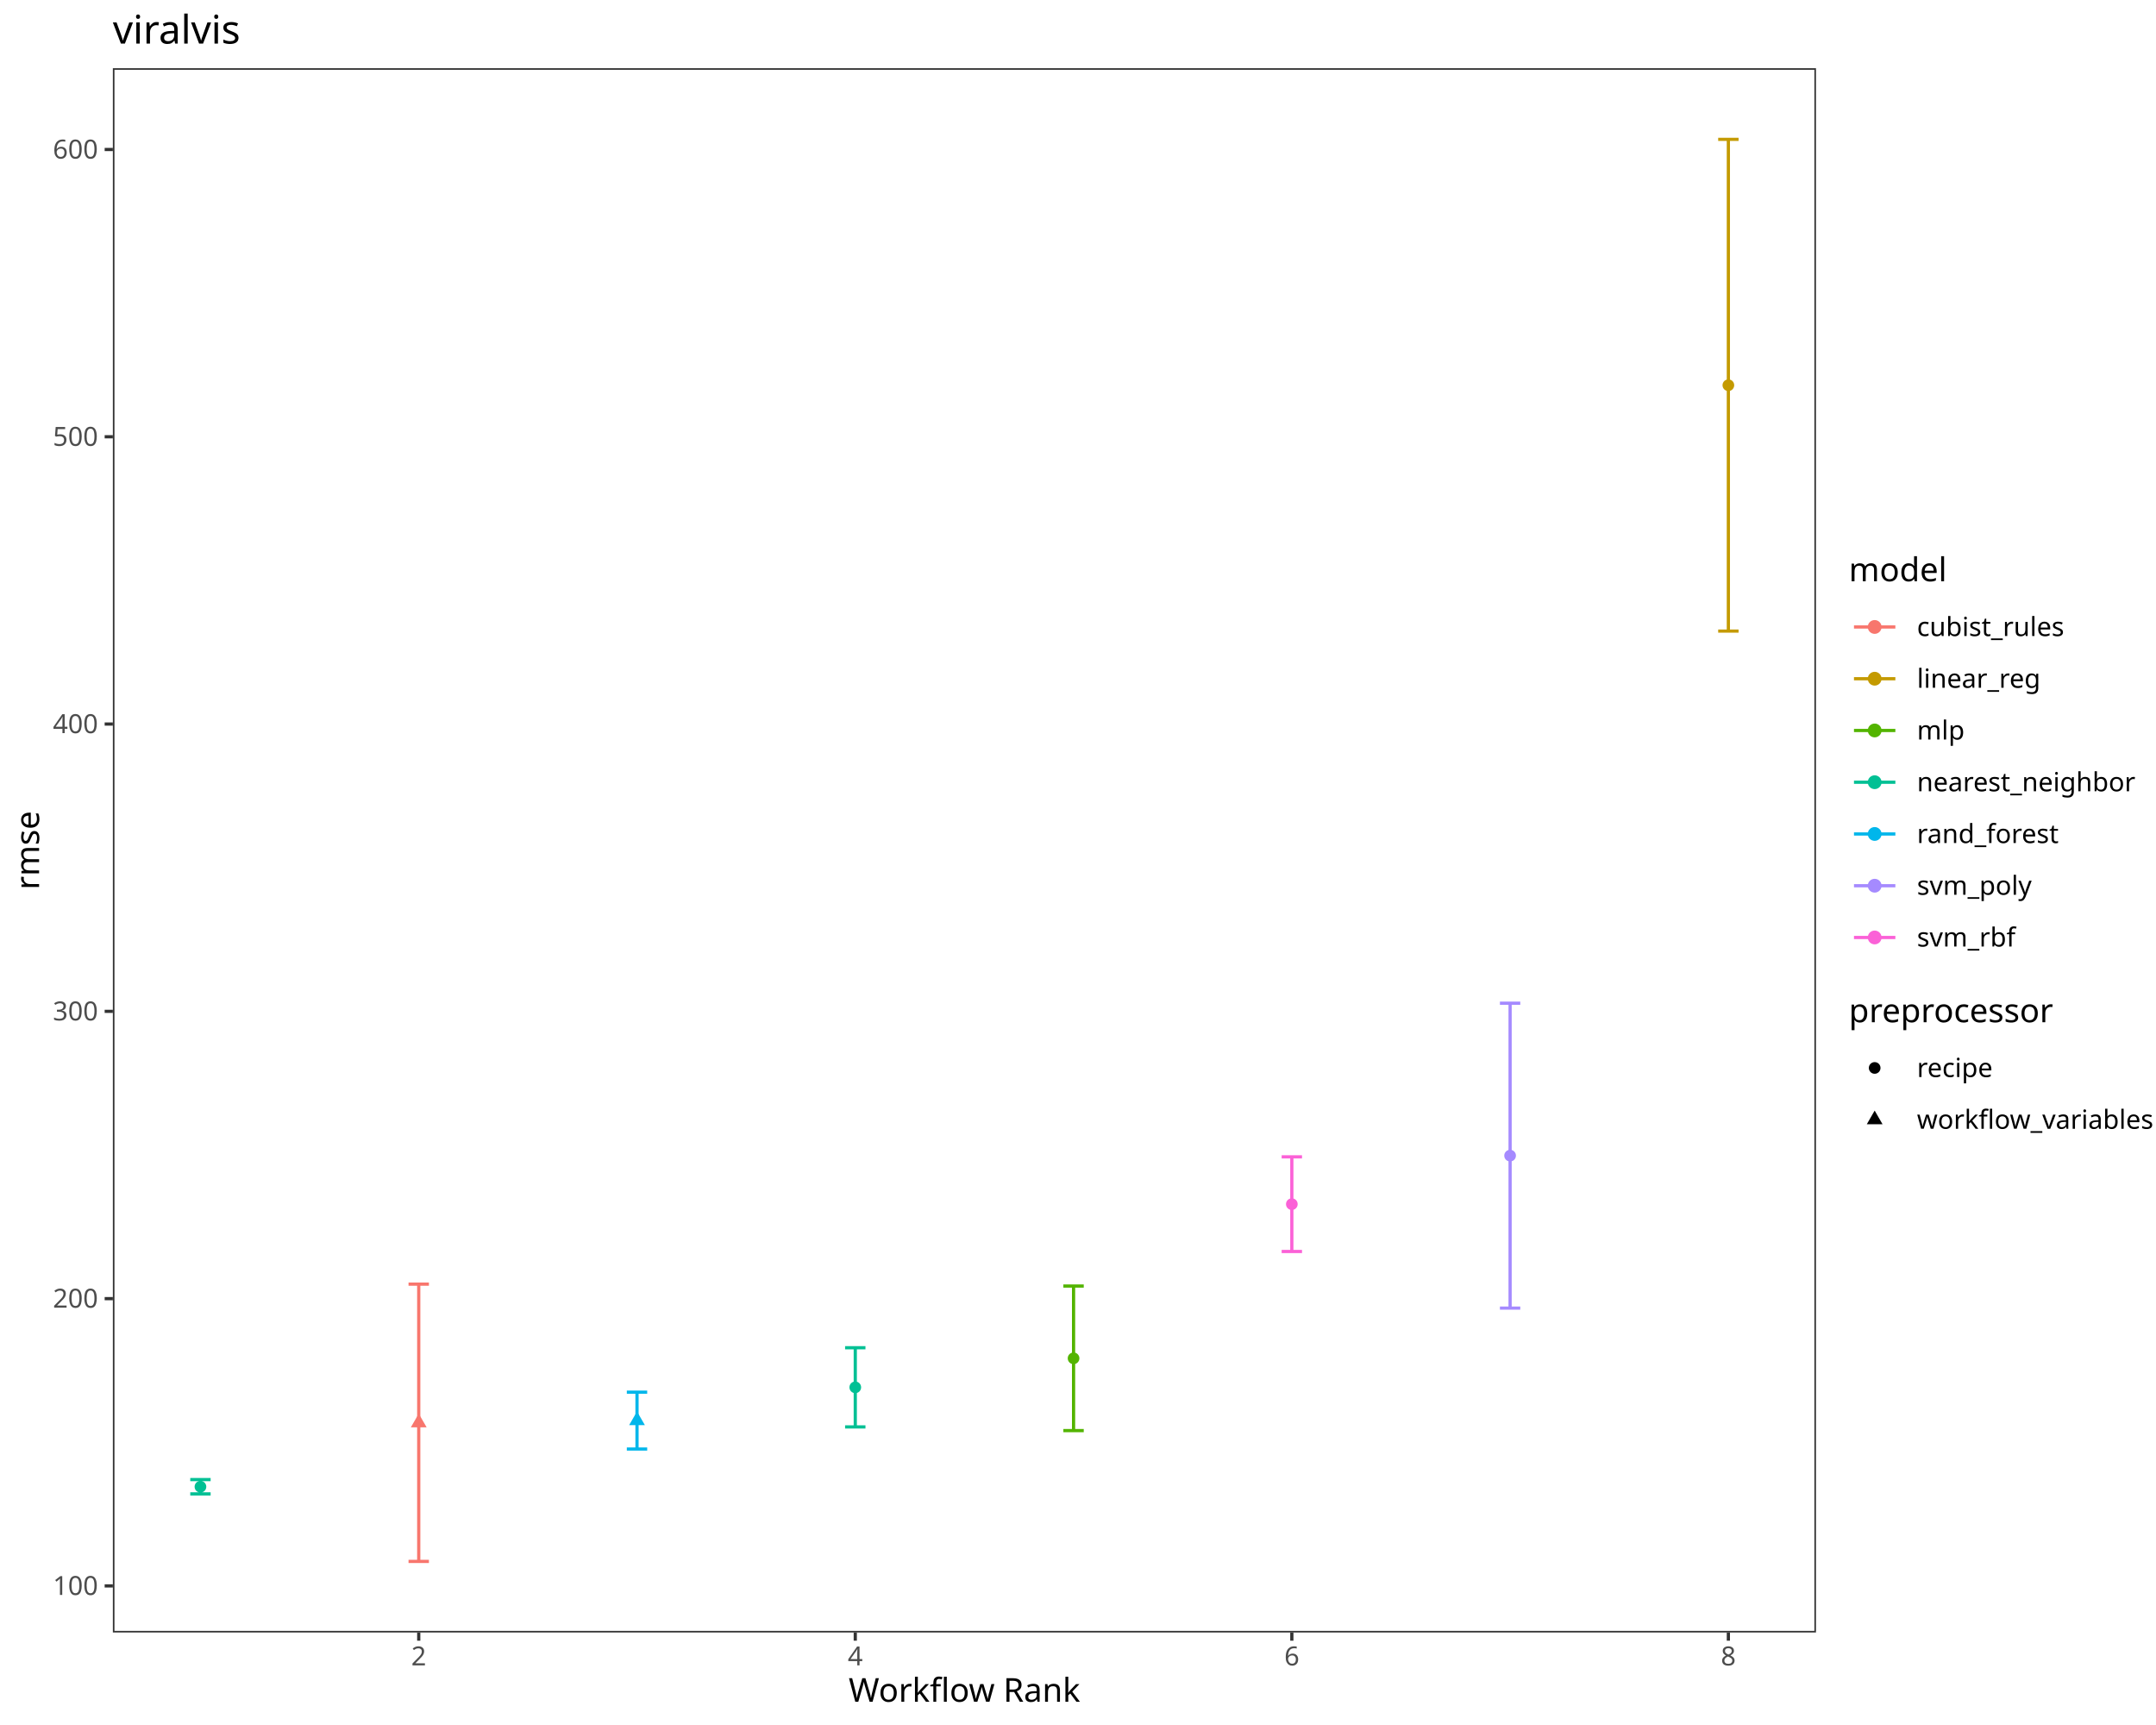
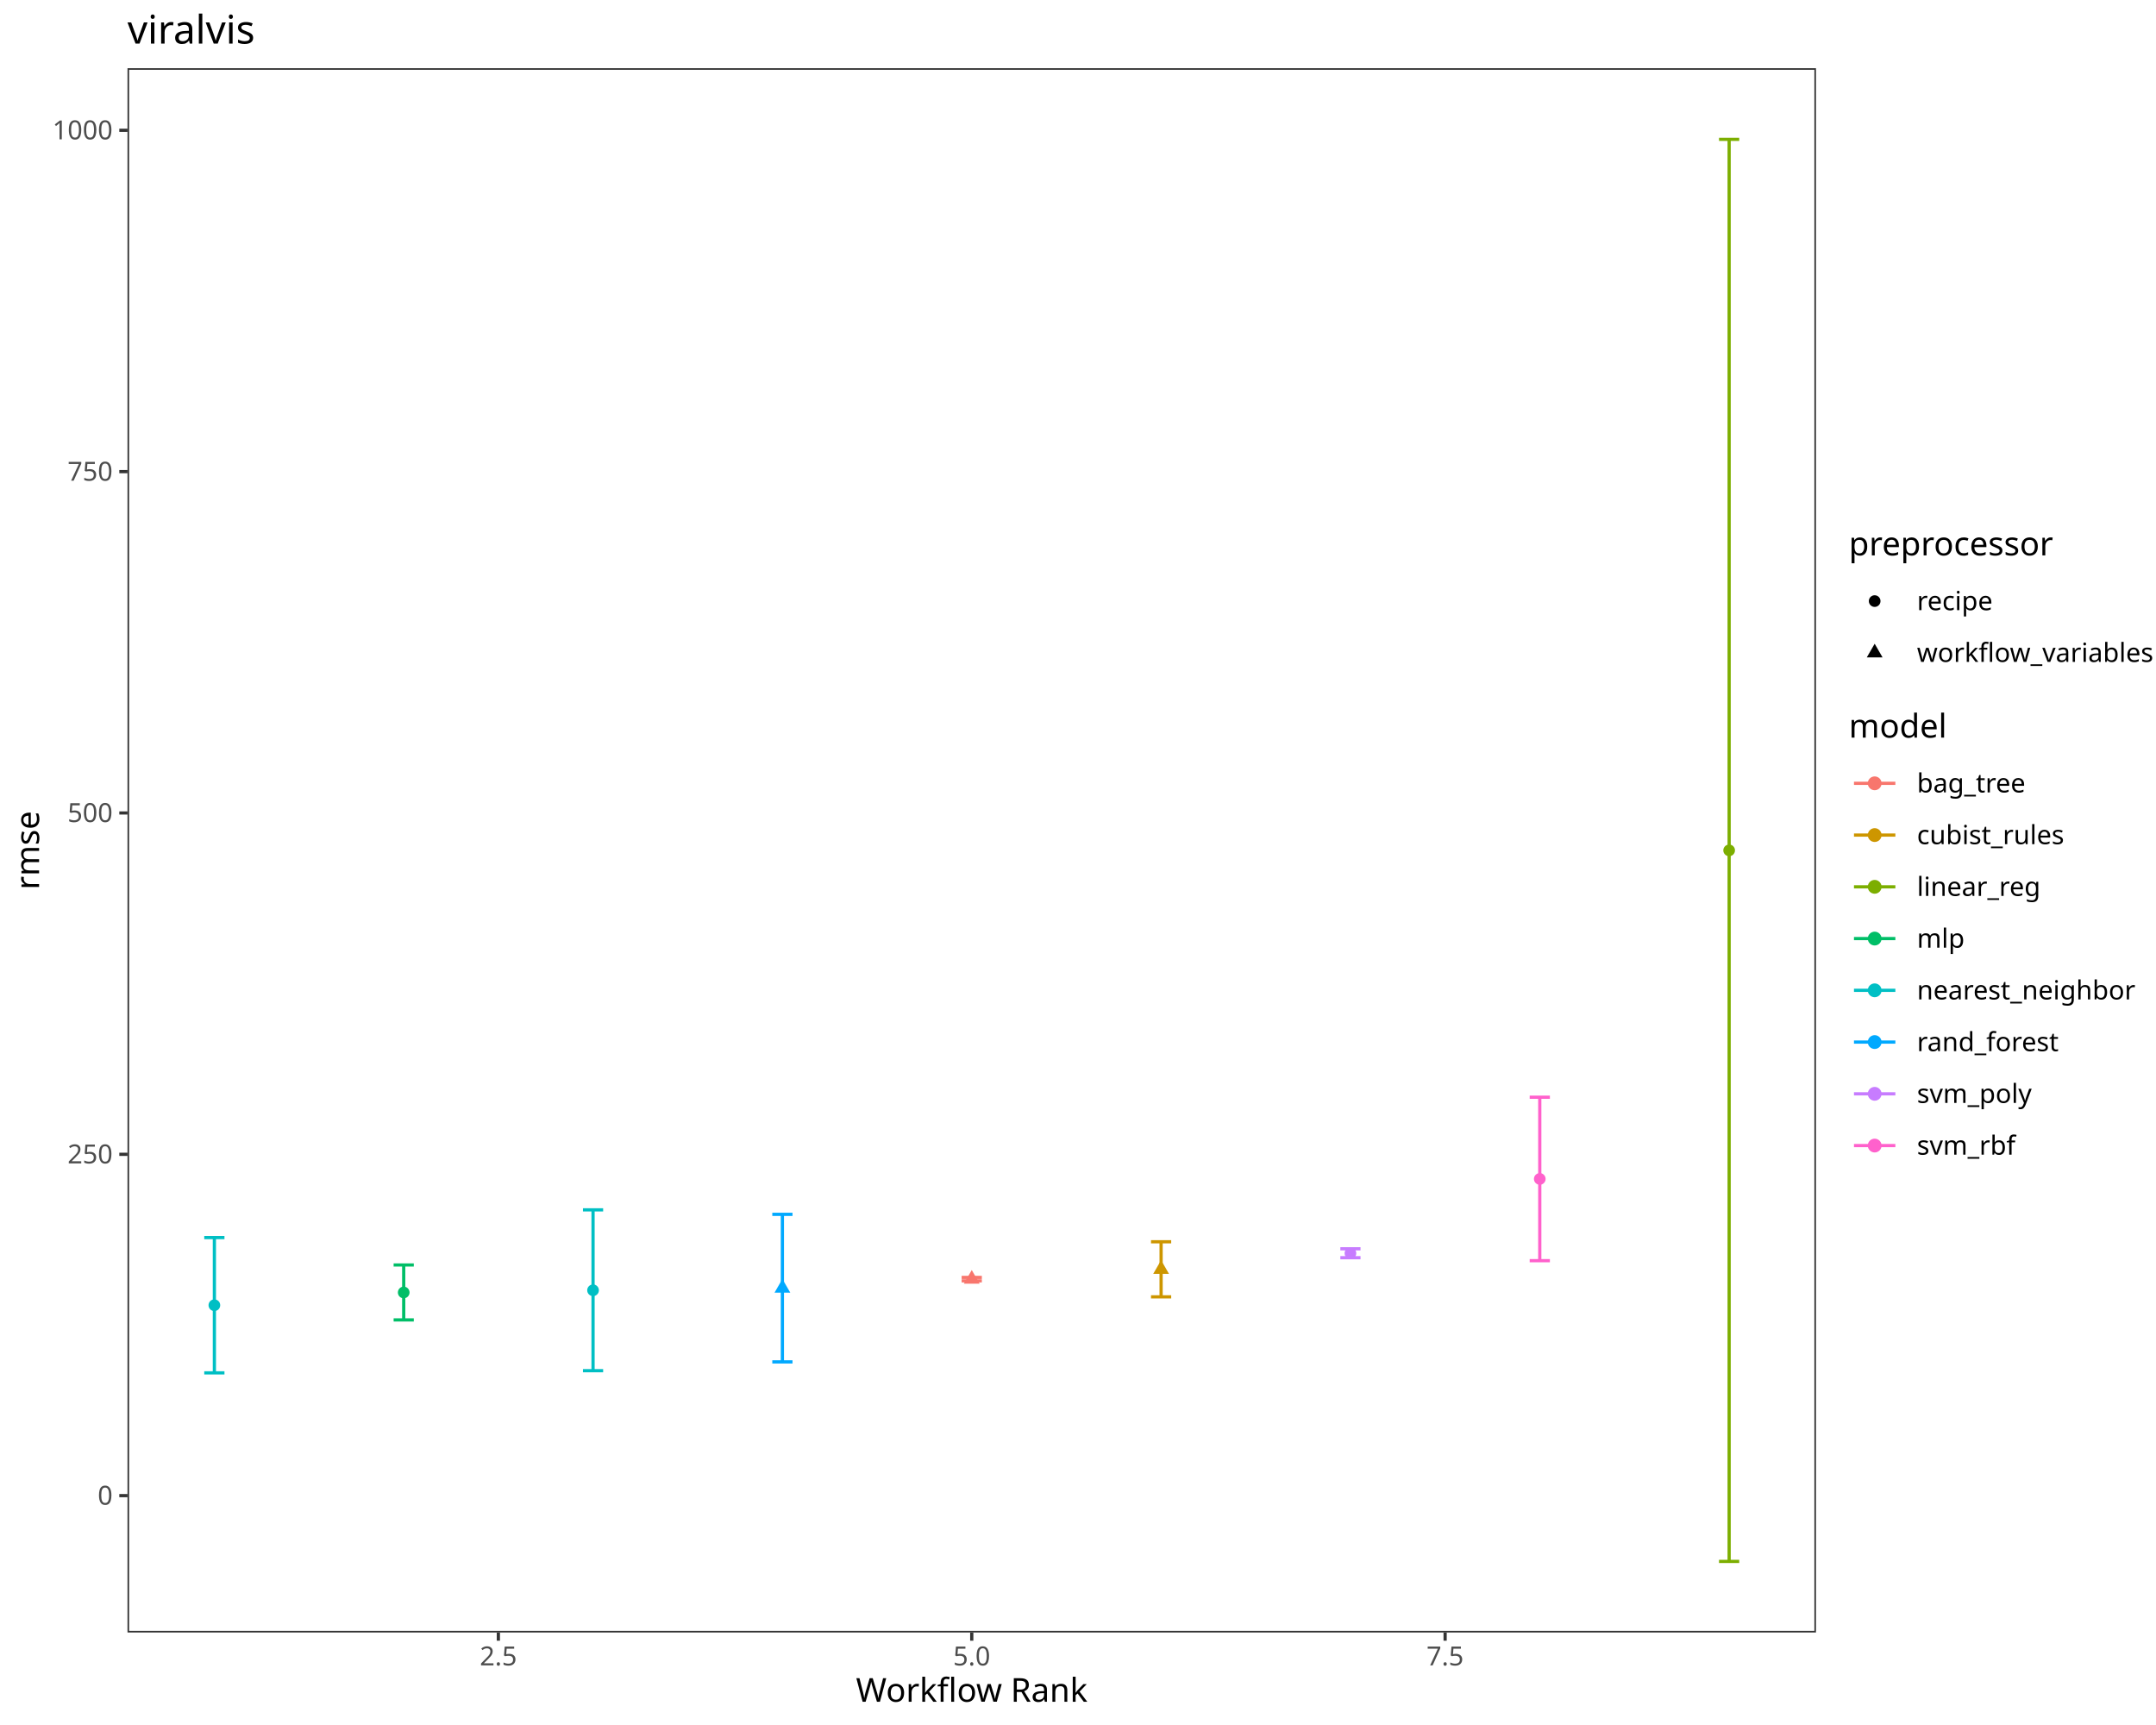
<svg xmlns="http://www.w3.org/2000/svg" class="svglite" data-engine-version="2.0" width="720.00pt" height="576.00pt" viewBox="0 0 720.00 576.00">
  <defs>
    <style type="text/css">
    .svglite line, .svglite polyline, .svglite polygon, .svglite path, .svglite rect, .svglite circle {
      fill: none;
      stroke: #000000;
      stroke-linecap: round;
      stroke-linejoin: round;
      stroke-miterlimit: 10.00;
    }
  </style>
  </defs>
  <rect width="100%" height="100%" style="stroke: none; fill: #FFFFFF;" />
  <defs>
    <clipPath id="cpMC4wMHw3MjAuMDB8MC4wMHw1NzYuMDA=">
      <rect x="0.00" y="0.00" width="720.00" height="576.00" />
    </clipPath>
  </defs>
  <g clip-path="url(#cpMC4wMHw3MjAuMDB8MC4wMHw1NzYuMDA=)">
    <rect x="0.00" y="0.00" width="720.00" height="576.00" style="stroke-width: 1.07; stroke: #FFFFFF; fill: #FFFFFF;" />
  </g>
  <defs>
-     <clipPath id="cpMzcuNjl8NjA2LjQ1fDIyLjc4fDU0NS4xMQ==">
-       <rect x="37.69" y="22.78" width="568.76" height="522.33" />
+     <clipPath id="cpNDIuNTh8NjA2LjQ1fDIyLjc4fDU0NS4xMQ==">
+       <rect x="42.58" y="22.78" width="563.87" height="522.33" />
    </clipPath>
  </defs>
-   <g clip-path="url(#cpMzcuNjl8NjA2LjQ1fDIyLjc4fDU0NS4xMQ==)">
-     <rect x="37.69" y="22.78" width="568.76" height="522.33" style="stroke-width: 1.07; stroke: none; fill: #FFFFFF;" />
-     <circle cx="66.94" cy="496.44" r="1.95" style="stroke-width: 0.71; stroke: none; fill: #00C094;" />
-     <polygon points="139.84,472.04 142.47,476.60 137.20,476.60 " style="stroke-width: 0.71; stroke: none; fill: #F8766D;" />
-     <polygon points="212.73,471.31 215.36,475.87 210.10,475.87 " style="stroke-width: 0.71; stroke: none; fill: #00B6EB;" />
-     <circle cx="285.62" cy="463.25" r="1.95" style="stroke-width: 0.71; stroke: none; fill: #00C094;" />
-     <circle cx="358.52" cy="453.56" r="1.95" style="stroke-width: 0.71; stroke: none; fill: #53B400;" />
-     <circle cx="431.41" cy="402.08" r="1.95" style="stroke-width: 0.71; stroke: none; fill: #FB61D7;" />
-     <circle cx="504.30" cy="385.88" r="1.95" style="stroke-width: 0.71; stroke: none; fill: #A58AFF;" />
-     <circle cx="577.19" cy="128.63" r="1.95" style="stroke-width: 0.71; stroke: none; fill: #C49A00;" />
-     <polyline points="63.54,494.06 70.34,494.06 " style="stroke-width: 1.07; stroke: #00C094; stroke-linecap: butt;" />
-     <polyline points="66.94,494.06 66.94,498.83 " style="stroke-width: 1.07; stroke: #00C094; stroke-linecap: butt;" />
-     <polyline points="63.54,498.83 70.34,498.83 " style="stroke-width: 1.07; stroke: #00C094; stroke-linecap: butt;" />
-     <polyline points="136.43,428.79 143.24,428.79 " style="stroke-width: 1.07; stroke: #F8766D; stroke-linecap: butt;" />
-     <polyline points="139.84,428.79 139.84,521.37 " style="stroke-width: 1.07; stroke: #F8766D; stroke-linecap: butt;" />
-     <polyline points="136.43,521.37 143.24,521.37 " style="stroke-width: 1.07; stroke: #F8766D; stroke-linecap: butt;" />
-     <polyline points="209.33,464.86 216.13,464.86 " style="stroke-width: 1.07; stroke: #00B6EB; stroke-linecap: butt;" />
-     <polyline points="212.73,464.86 212.73,483.85 " style="stroke-width: 1.07; stroke: #00B6EB; stroke-linecap: butt;" />
-     <polyline points="209.33,483.85 216.13,483.85 " style="stroke-width: 1.07; stroke: #00B6EB; stroke-linecap: butt;" />
-     <polyline points="282.22,450.03 289.02,450.03 " style="stroke-width: 1.07; stroke: #00C094; stroke-linecap: butt;" />
-     <polyline points="285.62,450.03 285.62,476.47 " style="stroke-width: 1.07; stroke: #00C094; stroke-linecap: butt;" />
-     <polyline points="282.22,476.47 289.02,476.47 " style="stroke-width: 1.07; stroke: #00C094; stroke-linecap: butt;" />
-     <polyline points="355.11,429.42 361.92,429.42 " style="stroke-width: 1.07; stroke: #53B400; stroke-linecap: butt;" />
-     <polyline points="358.52,429.42 358.52,477.70 " style="stroke-width: 1.07; stroke: #53B400; stroke-linecap: butt;" />
-     <polyline points="355.11,477.70 361.92,477.70 " style="stroke-width: 1.07; stroke: #53B400; stroke-linecap: butt;" />
-     <polyline points="428.01,386.28 434.81,386.28 " style="stroke-width: 1.07; stroke: #FB61D7; stroke-linecap: butt;" />
-     <polyline points="431.41,386.28 431.41,417.89 " style="stroke-width: 1.07; stroke: #FB61D7; stroke-linecap: butt;" />
-     <polyline points="428.01,417.89 434.81,417.89 " style="stroke-width: 1.07; stroke: #FB61D7; stroke-linecap: butt;" />
-     <polyline points="500.90,334.98 507.70,334.98 " style="stroke-width: 1.07; stroke: #A58AFF; stroke-linecap: butt;" />
-     <polyline points="504.30,334.98 504.30,436.79 " style="stroke-width: 1.07; stroke: #A58AFF; stroke-linecap: butt;" />
-     <polyline points="500.90,436.79 507.70,436.79 " style="stroke-width: 1.07; stroke: #A58AFF; stroke-linecap: butt;" />
-     <polyline points="573.79,46.53 580.60,46.53 " style="stroke-width: 1.07; stroke: #C49A00; stroke-linecap: butt;" />
-     <polyline points="577.19,46.53 577.19,210.73 " style="stroke-width: 1.07; stroke: #C49A00; stroke-linecap: butt;" />
-     <polyline points="573.79,210.73 580.60,210.73 " style="stroke-width: 1.07; stroke: #C49A00; stroke-linecap: butt;" />
-     <rect x="37.69" y="22.78" width="568.76" height="522.33" style="stroke-width: 1.07; stroke: #333333;" />
+   <g clip-path="url(#cpNDIuNTh8NjA2LjQ1fDIyLjc4fDU0NS4xMQ==)">
+     <rect x="42.58" y="22.78" width="563.87" height="522.33" style="stroke-width: 1.07; stroke: none; fill: #FFFFFF;" />
+     <circle cx="71.59" cy="435.83" r="1.95" style="stroke-width: 0.71; stroke: none; fill: #00BFC4;" />
+     <circle cx="134.82" cy="431.57" r="1.95" style="stroke-width: 0.71; stroke: none; fill: #00BE67;" />
+     <circle cx="198.05" cy="430.84" r="1.95" style="stroke-width: 0.71; stroke: none; fill: #00BFC4;" />
+     <polygon points="261.28,427.08 263.92,431.64 258.65,431.64 " style="stroke-width: 0.71; stroke: none; fill: #00A9FF;" />
+     <polygon points="324.52,424.08 327.15,428.64 321.88,428.64 " style="stroke-width: 0.71; stroke: none; fill: #F8766D;" />
+     <polygon points="387.75,420.79 390.38,425.35 385.12,425.35 " style="stroke-width: 0.71; stroke: none; fill: #CD9600;" />
+     <circle cx="450.98" cy="418.47" r="1.95" style="stroke-width: 0.71; stroke: none; fill: #C77CFF;" />
+     <circle cx="514.21" cy="393.66" r="1.95" style="stroke-width: 0.71; stroke: none; fill: #FF61CC;" />
+     <circle cx="577.45" cy="283.95" r="1.95" style="stroke-width: 0.71; stroke: none; fill: #7CAE00;" />
+     <polyline points="68.21,413.24 74.96,413.24 " style="stroke-width: 1.07; stroke: #00BFC4; stroke-linecap: butt;" />
+     <polyline points="71.59,413.24 71.59,458.42 " style="stroke-width: 1.07; stroke: #00BFC4; stroke-linecap: butt;" />
+     <polyline points="68.21,458.42 74.96,458.42 " style="stroke-width: 1.07; stroke: #00BFC4; stroke-linecap: butt;" />
+     <polyline points="131.45,422.39 138.19,422.39 " style="stroke-width: 1.07; stroke: #00BE67; stroke-linecap: butt;" />
+     <polyline points="134.82,422.39 134.82,440.74 " style="stroke-width: 1.07; stroke: #00BE67; stroke-linecap: butt;" />
+     <polyline points="131.45,440.74 138.19,440.74 " style="stroke-width: 1.07; stroke: #00BE67; stroke-linecap: butt;" />
+     <polyline points="194.68,403.99 201.42,403.99 " style="stroke-width: 1.07; stroke: #00BFC4; stroke-linecap: butt;" />
+     <polyline points="198.05,403.99 198.05,457.69 " style="stroke-width: 1.07; stroke: #00BFC4; stroke-linecap: butt;" />
+     <polyline points="194.68,457.69 201.42,457.69 " style="stroke-width: 1.07; stroke: #00BFC4; stroke-linecap: butt;" />
+     <polyline points="257.91,405.49 264.66,405.49 " style="stroke-width: 1.07; stroke: #00A9FF; stroke-linecap: butt;" />
+     <polyline points="261.28,405.49 261.28,454.75 " style="stroke-width: 1.07; stroke: #00A9FF; stroke-linecap: butt;" />
+     <polyline points="257.91,454.75 264.66,454.75 " style="stroke-width: 1.07; stroke: #00A9FF; stroke-linecap: butt;" />
+     <polyline points="321.14,426.54 327.89,426.54 " style="stroke-width: 1.07; stroke: #F8766D; stroke-linecap: butt;" />
+     <polyline points="324.52,426.54 324.52,427.69 " style="stroke-width: 1.07; stroke: #F8766D; stroke-linecap: butt;" />
+     <polyline points="321.14,427.69 327.89,427.69 " style="stroke-width: 1.07; stroke: #F8766D; stroke-linecap: butt;" />
+     <polyline points="384.38,414.64 391.12,414.64 " style="stroke-width: 1.07; stroke: #CD9600; stroke-linecap: butt;" />
+     <polyline points="387.75,414.64 387.75,433.03 " style="stroke-width: 1.07; stroke: #CD9600; stroke-linecap: butt;" />
+     <polyline points="384.38,433.03 391.12,433.03 " style="stroke-width: 1.07; stroke: #CD9600; stroke-linecap: butt;" />
+     <polyline points="447.61,416.98 454.35,416.98 " style="stroke-width: 1.07; stroke: #C77CFF; stroke-linecap: butt;" />
+     <polyline points="450.98,416.98 450.98,419.96 " style="stroke-width: 1.07; stroke: #C77CFF; stroke-linecap: butt;" />
+     <polyline points="447.61,419.96 454.35,419.96 " style="stroke-width: 1.07; stroke: #C77CFF; stroke-linecap: butt;" />
+     <polyline points="510.84,366.37 517.59,366.37 " style="stroke-width: 1.07; stroke: #FF61CC; stroke-linecap: butt;" />
+     <polyline points="514.21,366.37 514.21,420.96 " style="stroke-width: 1.07; stroke: #FF61CC; stroke-linecap: butt;" />
+     <polyline points="510.84,420.96 517.59,420.96 " style="stroke-width: 1.07; stroke: #FF61CC; stroke-linecap: butt;" />
+     <polyline points="574.07,46.53 580.82,46.53 " style="stroke-width: 1.07; stroke: #7CAE00; stroke-linecap: butt;" />
+     <polyline points="577.45,46.53 577.45,521.37 " style="stroke-width: 1.07; stroke: #7CAE00; stroke-linecap: butt;" />
+     <polyline points="574.07,521.37 580.82,521.37 " style="stroke-width: 1.07; stroke: #7CAE00; stroke-linecap: butt;" />
+     <rect x="42.58" y="22.78" width="563.87" height="522.33" style="stroke-width: 1.07; stroke: #333333;" />
  </g>
  <g clip-path="url(#cpMC4wMHw3MjAuMDB8MC4wMHw1NzYuMDA=)">
-     <text x="32.76" y="532.58" text-anchor="end" style="font-size: 8.80px; fill: #4D4D4D; font-family: sans;" textLength="14.68px" lengthAdjust="spacingAndGlyphs">100</text>
-     <text x="32.76" y="436.65" text-anchor="end" style="font-size: 8.80px; fill: #4D4D4D; font-family: sans;" textLength="14.68px" lengthAdjust="spacingAndGlyphs">200</text>
-     <text x="32.76" y="340.73" text-anchor="end" style="font-size: 8.80px; fill: #4D4D4D; font-family: sans;" textLength="14.68px" lengthAdjust="spacingAndGlyphs">300</text>
-     <text x="32.76" y="244.80" text-anchor="end" style="font-size: 8.80px; fill: #4D4D4D; font-family: sans;" textLength="14.68px" lengthAdjust="spacingAndGlyphs">400</text>
-     <text x="32.76" y="148.87" text-anchor="end" style="font-size: 8.80px; fill: #4D4D4D; font-family: sans;" textLength="14.68px" lengthAdjust="spacingAndGlyphs">500</text>
-     <text x="32.76" y="52.95" text-anchor="end" style="font-size: 8.80px; fill: #4D4D4D; font-family: sans;" textLength="14.68px" lengthAdjust="spacingAndGlyphs">600</text>
-     <polyline points="34.95,529.55 37.69,529.55 " style="stroke-width: 1.07; stroke: #333333; stroke-linecap: butt;" />
-     <polyline points="34.95,433.63 37.69,433.63 " style="stroke-width: 1.07; stroke: #333333; stroke-linecap: butt;" />
-     <polyline points="34.95,337.70 37.69,337.70 " style="stroke-width: 1.07; stroke: #333333; stroke-linecap: butt;" />
-     <polyline points="34.95,241.77 37.69,241.77 " style="stroke-width: 1.07; stroke: #333333; stroke-linecap: butt;" />
-     <polyline points="34.95,145.84 37.69,145.84 " style="stroke-width: 1.07; stroke: #333333; stroke-linecap: butt;" />
-     <polyline points="34.95,49.92 37.69,49.92 " style="stroke-width: 1.07; stroke: #333333; stroke-linecap: butt;" />
-     <polyline points="139.84,547.85 139.84,545.11 " style="stroke-width: 1.07; stroke: #333333; stroke-linecap: butt;" />
-     <polyline points="285.62,547.85 285.62,545.11 " style="stroke-width: 1.07; stroke: #333333; stroke-linecap: butt;" />
-     <polyline points="431.41,547.85 431.41,545.11 " style="stroke-width: 1.07; stroke: #333333; stroke-linecap: butt;" />
-     <polyline points="577.19,547.85 577.19,545.11 " style="stroke-width: 1.07; stroke: #333333; stroke-linecap: butt;" />
-     <text x="139.84" y="556.10" text-anchor="middle" style="font-size: 8.80px; fill: #4D4D4D; font-family: sans;" textLength="4.89px" lengthAdjust="spacingAndGlyphs">2</text>
-     <text x="285.62" y="556.10" text-anchor="middle" style="font-size: 8.80px; fill: #4D4D4D; font-family: sans;" textLength="4.89px" lengthAdjust="spacingAndGlyphs">4</text>
-     <text x="431.41" y="556.10" text-anchor="middle" style="font-size: 8.80px; fill: #4D4D4D; font-family: sans;" textLength="4.89px" lengthAdjust="spacingAndGlyphs">6</text>
-     <text x="577.19" y="556.10" text-anchor="middle" style="font-size: 8.80px; fill: #4D4D4D; font-family: sans;" textLength="4.89px" lengthAdjust="spacingAndGlyphs">8</text>
-     <text x="322.07" y="568.24" text-anchor="middle" style="font-size: 11.00px; font-family: sans;" textLength="73.97px" lengthAdjust="spacingAndGlyphs">Workflow Rank</text>
+     <text x="37.65" y="502.44" text-anchor="end" style="font-size: 8.80px; fill: #4D4D4D; font-family: sans;" textLength="4.89px" lengthAdjust="spacingAndGlyphs">0</text>
+     <text x="37.65" y="388.47" text-anchor="end" style="font-size: 8.80px; fill: #4D4D4D; font-family: sans;" textLength="14.68px" lengthAdjust="spacingAndGlyphs">250</text>
+     <text x="37.65" y="274.49" text-anchor="end" style="font-size: 8.80px; fill: #4D4D4D; font-family: sans;" textLength="14.68px" lengthAdjust="spacingAndGlyphs">500</text>
+     <text x="37.65" y="160.51" text-anchor="end" style="font-size: 8.80px; fill: #4D4D4D; font-family: sans;" textLength="14.68px" lengthAdjust="spacingAndGlyphs">750</text>
+     <text x="37.65" y="46.53" text-anchor="end" style="font-size: 8.80px; fill: #4D4D4D; font-family: sans;" textLength="19.58px" lengthAdjust="spacingAndGlyphs">1000</text>
+     <polyline points="39.84,499.41 42.58,499.41 " style="stroke-width: 1.07; stroke: #333333; stroke-linecap: butt;" />
+     <polyline points="39.84,385.44 42.58,385.44 " style="stroke-width: 1.07; stroke: #333333; stroke-linecap: butt;" />
+     <polyline points="39.84,271.46 42.58,271.46 " style="stroke-width: 1.07; stroke: #333333; stroke-linecap: butt;" />
+     <polyline points="39.84,157.48 42.58,157.48 " style="stroke-width: 1.07; stroke: #333333; stroke-linecap: butt;" />
+     <polyline points="39.84,43.51 42.58,43.51 " style="stroke-width: 1.07; stroke: #333333; stroke-linecap: butt;" />
+     <polyline points="166.43,547.85 166.43,545.11 " style="stroke-width: 1.07; stroke: #333333; stroke-linecap: butt;" />
+     <polyline points="324.52,547.85 324.52,545.11 " style="stroke-width: 1.07; stroke: #333333; stroke-linecap: butt;" />
+     <polyline points="482.60,547.85 482.60,545.11 " style="stroke-width: 1.07; stroke: #333333; stroke-linecap: butt;" />
+     <text x="166.43" y="556.10" text-anchor="middle" style="font-size: 8.80px; fill: #4D4D4D; font-family: sans;" textLength="12.23px" lengthAdjust="spacingAndGlyphs">2.5</text>
+     <text x="324.52" y="556.10" text-anchor="middle" style="font-size: 8.80px; fill: #4D4D4D; font-family: sans;" textLength="12.23px" lengthAdjust="spacingAndGlyphs">5.0</text>
+     <text x="482.60" y="556.10" text-anchor="middle" style="font-size: 8.80px; fill: #4D4D4D; font-family: sans;" textLength="12.23px" lengthAdjust="spacingAndGlyphs">7.5</text>
+     <text x="324.52" y="568.24" text-anchor="middle" style="font-size: 11.00px; font-family: sans;" textLength="73.97px" lengthAdjust="spacingAndGlyphs">Workflow Rank</text>
    <text transform="translate(13.05,283.95) rotate(-90)" text-anchor="middle" style="font-size: 11.00px; font-family: sans;" textLength="24.45px" lengthAdjust="spacingAndGlyphs">rmse</text>
-     <rect x="617.41" y="185.38" width="91.26" height="136.29" style="stroke-width: 1.07; stroke: none; fill: #FFFFFF;" />
-     <text x="617.41" y="194.09" style="font-size: 11.00px; font-family: sans;" textLength="29.96px" lengthAdjust="spacingAndGlyphs">model</text>
-     <rect x="617.41" y="200.71" width="17.28" height="17.28" style="stroke-width: 1.07; stroke: none; fill: #FFFFFF;" />
-     <circle cx="626.05" cy="209.35" r="1.95" style="stroke-width: 0.71; stroke: #F8766D; fill: #F8766D;" />
-     <line x1="619.14" y1="209.35" x2="632.96" y2="209.35" style="stroke-width: 1.07; stroke: #F8766D; stroke-linecap: butt;" />
-     <rect x="617.41" y="217.99" width="17.28" height="17.28" style="stroke-width: 1.07; stroke: none; fill: #FFFFFF;" />
-     <circle cx="626.05" cy="226.63" r="1.95" style="stroke-width: 0.71; stroke: #C49A00; fill: #C49A00;" />
-     <line x1="619.14" y1="226.63" x2="632.96" y2="226.63" style="stroke-width: 1.07; stroke: #C49A00; stroke-linecap: butt;" />
-     <rect x="617.41" y="235.27" width="17.28" height="17.28" style="stroke-width: 1.07; stroke: none; fill: #FFFFFF;" />
-     <circle cx="626.05" cy="243.91" r="1.95" style="stroke-width: 0.71; stroke: #53B400; fill: #53B400;" />
-     <line x1="619.14" y1="243.91" x2="632.96" y2="243.91" style="stroke-width: 1.07; stroke: #53B400; stroke-linecap: butt;" />
-     <rect x="617.41" y="252.55" width="17.28" height="17.28" style="stroke-width: 1.07; stroke: none; fill: #FFFFFF;" />
-     <circle cx="626.05" cy="261.19" r="1.95" style="stroke-width: 0.71; stroke: #00C094; fill: #00C094;" />
-     <line x1="619.14" y1="261.19" x2="632.96" y2="261.19" style="stroke-width: 1.07; stroke: #00C094; stroke-linecap: butt;" />
-     <rect x="617.41" y="269.83" width="17.28" height="17.28" style="stroke-width: 1.07; stroke: none; fill: #FFFFFF;" />
-     <circle cx="626.05" cy="278.47" r="1.95" style="stroke-width: 0.71; stroke: #00B6EB; fill: #00B6EB;" />
-     <line x1="619.14" y1="278.47" x2="632.96" y2="278.47" style="stroke-width: 1.07; stroke: #00B6EB; stroke-linecap: butt;" />
-     <rect x="617.41" y="287.11" width="17.28" height="17.28" style="stroke-width: 1.07; stroke: none; fill: #FFFFFF;" />
-     <circle cx="626.05" cy="295.75" r="1.95" style="stroke-width: 0.71; stroke: #A58AFF; fill: #A58AFF;" />
-     <line x1="619.14" y1="295.75" x2="632.96" y2="295.75" style="stroke-width: 1.07; stroke: #A58AFF; stroke-linecap: butt;" />
-     <rect x="617.41" y="304.39" width="17.28" height="17.28" style="stroke-width: 1.07; stroke: none; fill: #FFFFFF;" />
-     <circle cx="626.05" cy="313.03" r="1.95" style="stroke-width: 0.71; stroke: #FB61D7; fill: #FB61D7;" />
-     <line x1="619.14" y1="313.03" x2="632.96" y2="313.03" style="stroke-width: 1.07; stroke: #FB61D7; stroke-linecap: butt;" />
-     <text x="640.17" y="212.38" style="font-size: 8.80px; font-family: sans;" textLength="46.97px" lengthAdjust="spacingAndGlyphs">cubist_rules</text>
-     <text x="640.17" y="229.66" style="font-size: 8.80px; font-family: sans;" textLength="39.14px" lengthAdjust="spacingAndGlyphs">linear_reg</text>
-     <text x="640.17" y="246.94" style="font-size: 8.80px; font-family: sans;" textLength="14.18px" lengthAdjust="spacingAndGlyphs">mlp</text>
-     <text x="640.17" y="264.22" style="font-size: 8.80px; font-family: sans;" textLength="68.50px" lengthAdjust="spacingAndGlyphs">nearest_neighbor</text>
-     <text x="640.17" y="281.50" style="font-size: 8.80px; font-family: sans;" textLength="44.52px" lengthAdjust="spacingAndGlyphs">rand_forest</text>
-     <text x="640.17" y="298.78" style="font-size: 8.80px; font-family: sans;" textLength="37.18px" lengthAdjust="spacingAndGlyphs">svm_poly</text>
-     <text x="640.17" y="316.06" style="font-size: 8.80px; font-family: sans;" textLength="31.31px" lengthAdjust="spacingAndGlyphs">svm_rbf</text>
-     <rect x="617.41" y="332.63" width="97.11" height="49.89" style="stroke-width: 1.07; stroke: none; fill: #FFFFFF;" />
-     <text x="617.41" y="341.34" style="font-size: 11.00px; font-family: sans;" textLength="64.21px" lengthAdjust="spacingAndGlyphs">preprocessor</text>
-     <rect x="617.41" y="347.96" width="17.28" height="17.28" style="stroke-width: 1.07; stroke: none; fill: #FFFFFF;" />
-     <circle cx="626.05" cy="356.60" r="1.95" style="stroke-width: 0.71; stroke: none; fill: #000000;" />
-     <rect x="617.41" y="365.24" width="17.28" height="17.28" style="stroke-width: 1.07; stroke: none; fill: #FFFFFF;" />
-     <polygon points="626.05,370.84 628.68,375.40 623.42,375.40 " style="stroke-width: 0.71; stroke: none; fill: #000000;" />
-     <text x="640.17" y="359.63" style="font-size: 8.80px; font-family: sans;" textLength="23.97px" lengthAdjust="spacingAndGlyphs">recipe</text>
-     <text x="640.17" y="376.91" style="font-size: 8.80px; font-family: sans;" textLength="74.35px" lengthAdjust="spacingAndGlyphs">workflow_variables</text>
-     <text x="37.69" y="14.56" style="font-size: 13.20px; font-family: sans;" textLength="40.34px" lengthAdjust="spacingAndGlyphs">viralvis</text>
+     <rect x="617.41" y="176.74" width="97.11" height="49.89" style="stroke-width: 1.07; stroke: none; fill: #FFFFFF;" />
+     <text x="617.41" y="185.45" style="font-size: 11.00px; font-family: sans;" textLength="64.21px" lengthAdjust="spacingAndGlyphs">preprocessor</text>
+     <rect x="617.41" y="192.07" width="17.28" height="17.28" style="stroke-width: 1.07; stroke: none; fill: #FFFFFF;" />
+     <circle cx="626.05" cy="200.71" r="1.95" style="stroke-width: 0.71; stroke: none; fill: #000000;" />
+     <rect x="617.41" y="209.35" width="17.28" height="17.28" style="stroke-width: 1.07; stroke: none; fill: #FFFFFF;" />
+     <polygon points="626.05,214.95 628.68,219.51 623.42,219.51 " style="stroke-width: 0.71; stroke: none; fill: #000000;" />
+     <text x="640.17" y="203.74" style="font-size: 8.80px; font-family: sans;" textLength="23.97px" lengthAdjust="spacingAndGlyphs">recipe</text>
+     <text x="640.17" y="221.02" style="font-size: 8.80px; font-family: sans;" textLength="74.35px" lengthAdjust="spacingAndGlyphs">workflow_variables</text>
+     <rect x="617.41" y="237.59" width="91.26" height="153.57" style="stroke-width: 1.07; stroke: none; fill: #FFFFFF;" />
+     <text x="617.41" y="246.30" style="font-size: 11.00px; font-family: sans;" textLength="29.96px" lengthAdjust="spacingAndGlyphs">model</text>
+     <rect x="617.41" y="252.92" width="17.28" height="17.28" style="stroke-width: 1.07; stroke: none; fill: #FFFFFF;" />
+     <circle cx="626.05" cy="261.56" r="1.95" style="stroke-width: 0.71; stroke: #F8766D; fill: #F8766D;" />
+     <line x1="619.14" y1="261.56" x2="632.96" y2="261.56" style="stroke-width: 1.07; stroke: #F8766D; stroke-linecap: butt;" />
+     <rect x="617.41" y="270.20" width="17.28" height="17.28" style="stroke-width: 1.07; stroke: none; fill: #FFFFFF;" />
+     <circle cx="626.05" cy="278.84" r="1.95" style="stroke-width: 0.71; stroke: #CD9600; fill: #CD9600;" />
+     <line x1="619.14" y1="278.84" x2="632.96" y2="278.84" style="stroke-width: 1.07; stroke: #CD9600; stroke-linecap: butt;" />
+     <rect x="617.41" y="287.48" width="17.28" height="17.28" style="stroke-width: 1.07; stroke: none; fill: #FFFFFF;" />
+     <circle cx="626.05" cy="296.12" r="1.95" style="stroke-width: 0.71; stroke: #7CAE00; fill: #7CAE00;" />
+     <line x1="619.14" y1="296.12" x2="632.96" y2="296.12" style="stroke-width: 1.07; stroke: #7CAE00; stroke-linecap: butt;" />
+     <rect x="617.41" y="304.76" width="17.28" height="17.28" style="stroke-width: 1.07; stroke: none; fill: #FFFFFF;" />
+     <circle cx="626.05" cy="313.40" r="1.95" style="stroke-width: 0.71; stroke: #00BE67; fill: #00BE67;" />
+     <line x1="619.14" y1="313.40" x2="632.96" y2="313.40" style="stroke-width: 1.07; stroke: #00BE67; stroke-linecap: butt;" />
+     <rect x="617.41" y="322.04" width="17.28" height="17.28" style="stroke-width: 1.07; stroke: none; fill: #FFFFFF;" />
+     <circle cx="626.05" cy="330.68" r="1.95" style="stroke-width: 0.71; stroke: #00BFC4; fill: #00BFC4;" />
+     <line x1="619.14" y1="330.68" x2="632.96" y2="330.68" style="stroke-width: 1.07; stroke: #00BFC4; stroke-linecap: butt;" />
+     <rect x="617.41" y="339.32" width="17.28" height="17.28" style="stroke-width: 1.07; stroke: none; fill: #FFFFFF;" />
+     <circle cx="626.05" cy="347.96" r="1.95" style="stroke-width: 0.71; stroke: #00A9FF; fill: #00A9FF;" />
+     <line x1="619.14" y1="347.96" x2="632.96" y2="347.96" style="stroke-width: 1.07; stroke: #00A9FF; stroke-linecap: butt;" />
+     <rect x="617.41" y="356.60" width="17.28" height="17.28" style="stroke-width: 1.07; stroke: none; fill: #FFFFFF;" />
+     <circle cx="626.05" cy="365.24" r="1.95" style="stroke-width: 0.71; stroke: #C77CFF; fill: #C77CFF;" />
+     <line x1="619.14" y1="365.24" x2="632.96" y2="365.24" style="stroke-width: 1.07; stroke: #C77CFF; stroke-linecap: butt;" />
+     <rect x="617.41" y="373.88" width="17.28" height="17.28" style="stroke-width: 1.07; stroke: none; fill: #FFFFFF;" />
+     <circle cx="626.05" cy="382.52" r="1.95" style="stroke-width: 0.71; stroke: #FF61CC; fill: #FF61CC;" />
+     <line x1="619.14" y1="382.52" x2="632.96" y2="382.52" style="stroke-width: 1.07; stroke: #FF61CC; stroke-linecap: butt;" />
+     <text x="640.17" y="264.59" style="font-size: 8.80px; font-family: sans;" textLength="34.74px" lengthAdjust="spacingAndGlyphs">bag_tree</text>
+     <text x="640.17" y="281.87" style="font-size: 8.80px; font-family: sans;" textLength="46.97px" lengthAdjust="spacingAndGlyphs">cubist_rules</text>
+     <text x="640.17" y="299.15" style="font-size: 8.80px; font-family: sans;" textLength="39.14px" lengthAdjust="spacingAndGlyphs">linear_reg</text>
+     <text x="640.17" y="316.43" style="font-size: 8.80px; font-family: sans;" textLength="14.18px" lengthAdjust="spacingAndGlyphs">mlp</text>
+     <text x="640.17" y="333.71" style="font-size: 8.80px; font-family: sans;" textLength="68.50px" lengthAdjust="spacingAndGlyphs">nearest_neighbor</text>
+     <text x="640.17" y="350.99" style="font-size: 8.80px; font-family: sans;" textLength="44.52px" lengthAdjust="spacingAndGlyphs">rand_forest</text>
+     <text x="640.17" y="368.27" style="font-size: 8.80px; font-family: sans;" textLength="37.18px" lengthAdjust="spacingAndGlyphs">svm_poly</text>
+     <text x="640.17" y="385.55" style="font-size: 8.80px; font-family: sans;" textLength="31.31px" lengthAdjust="spacingAndGlyphs">svm_rbf</text>
+     <text x="42.58" y="14.56" style="font-size: 13.20px; font-family: sans;" textLength="40.34px" lengthAdjust="spacingAndGlyphs">viralvis</text>
  </g>
</svg>
